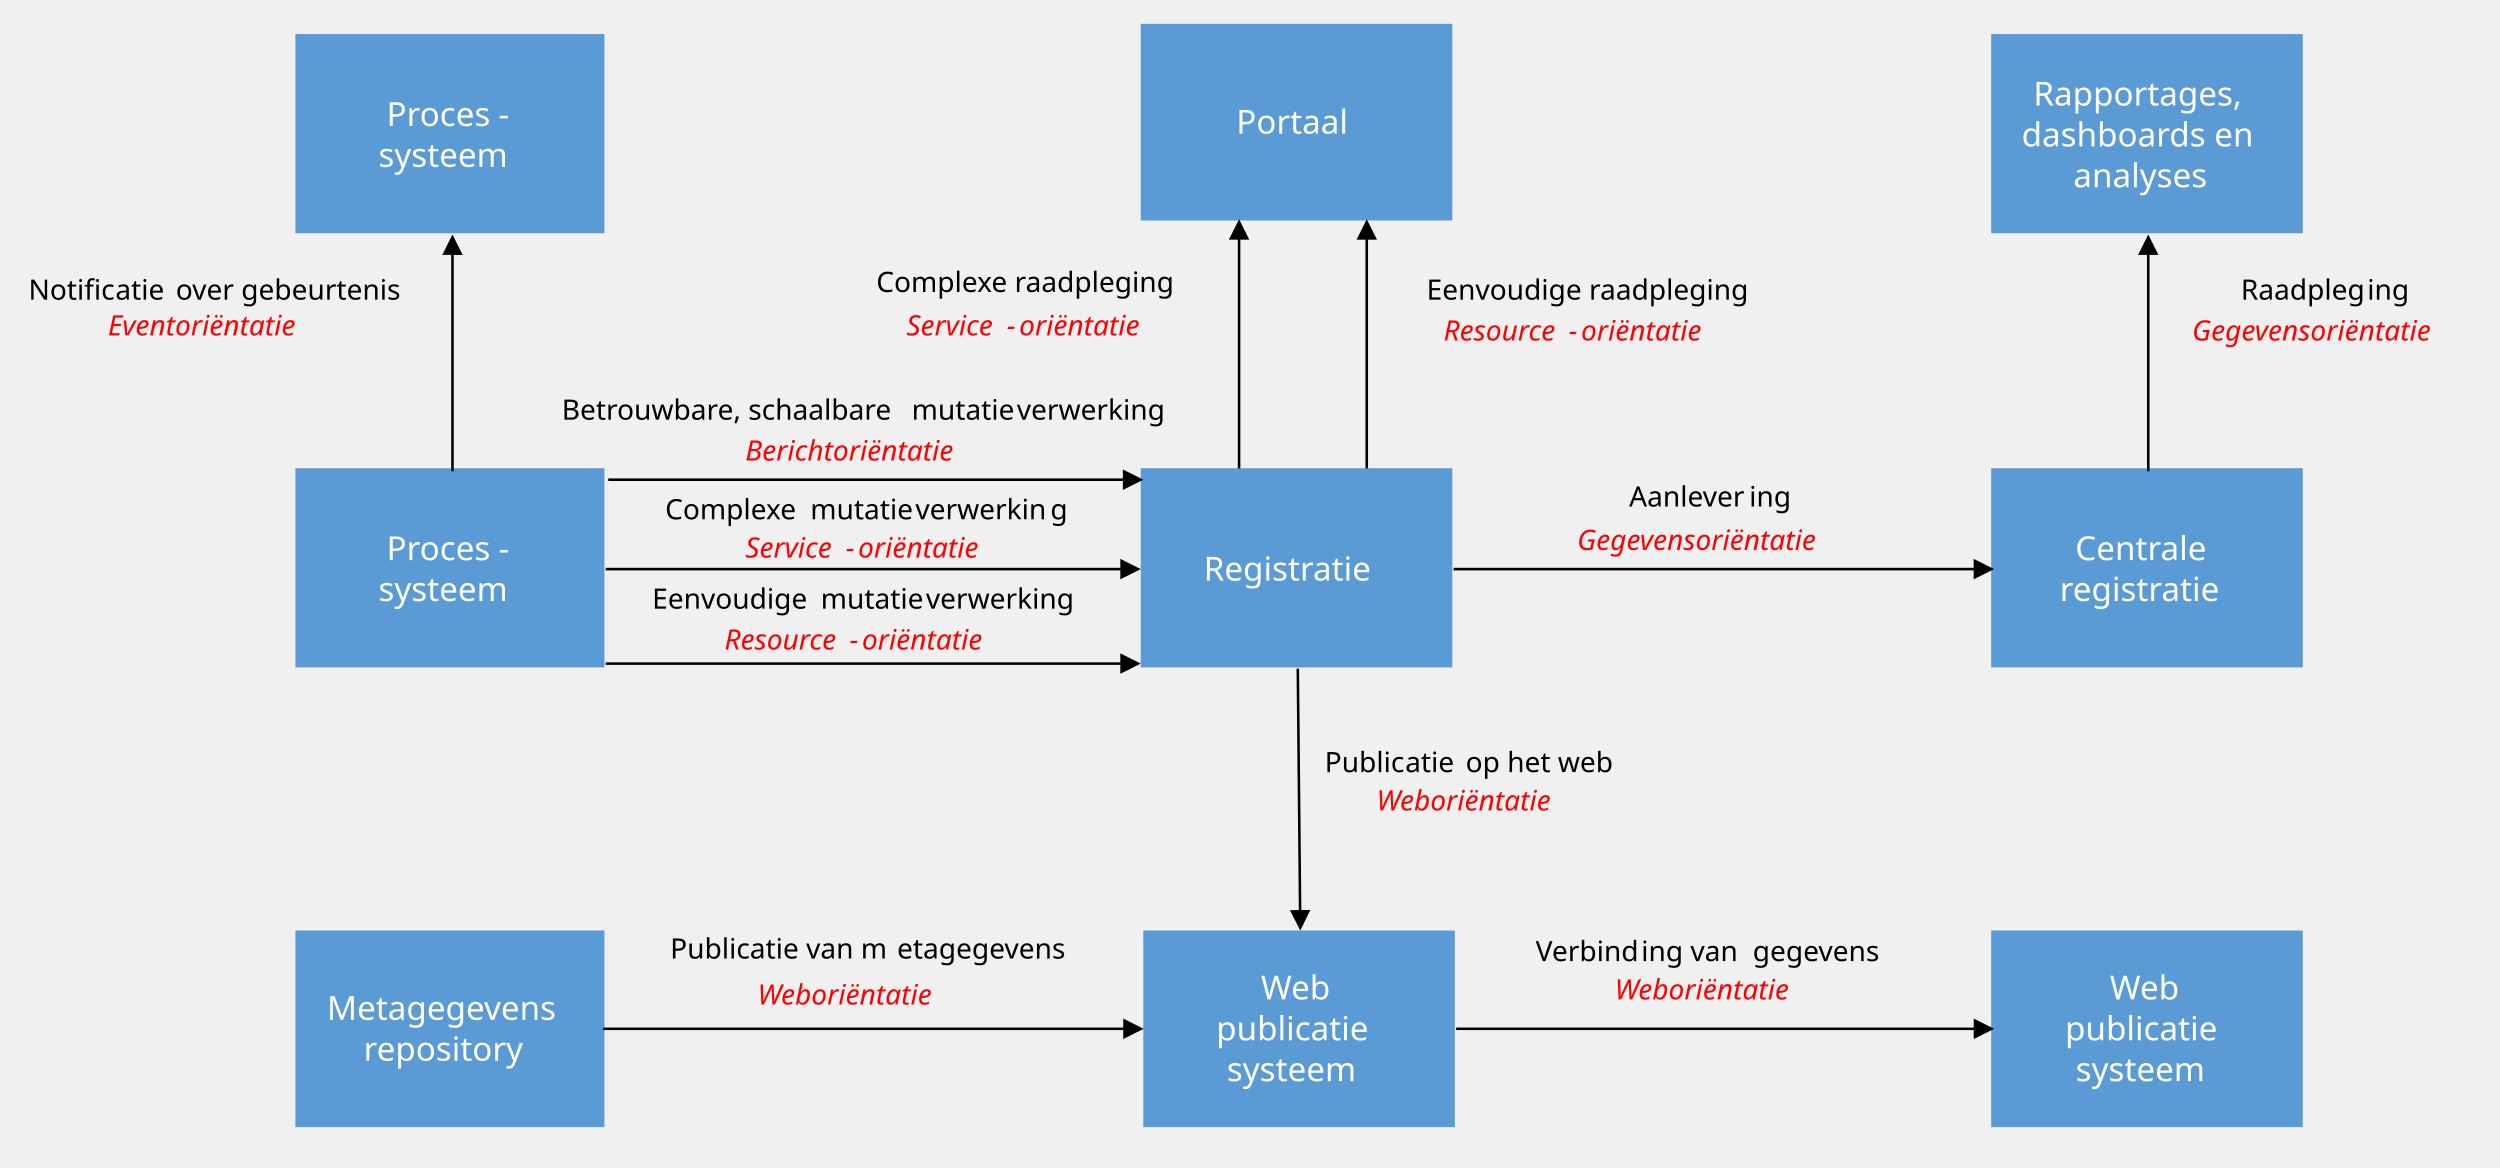
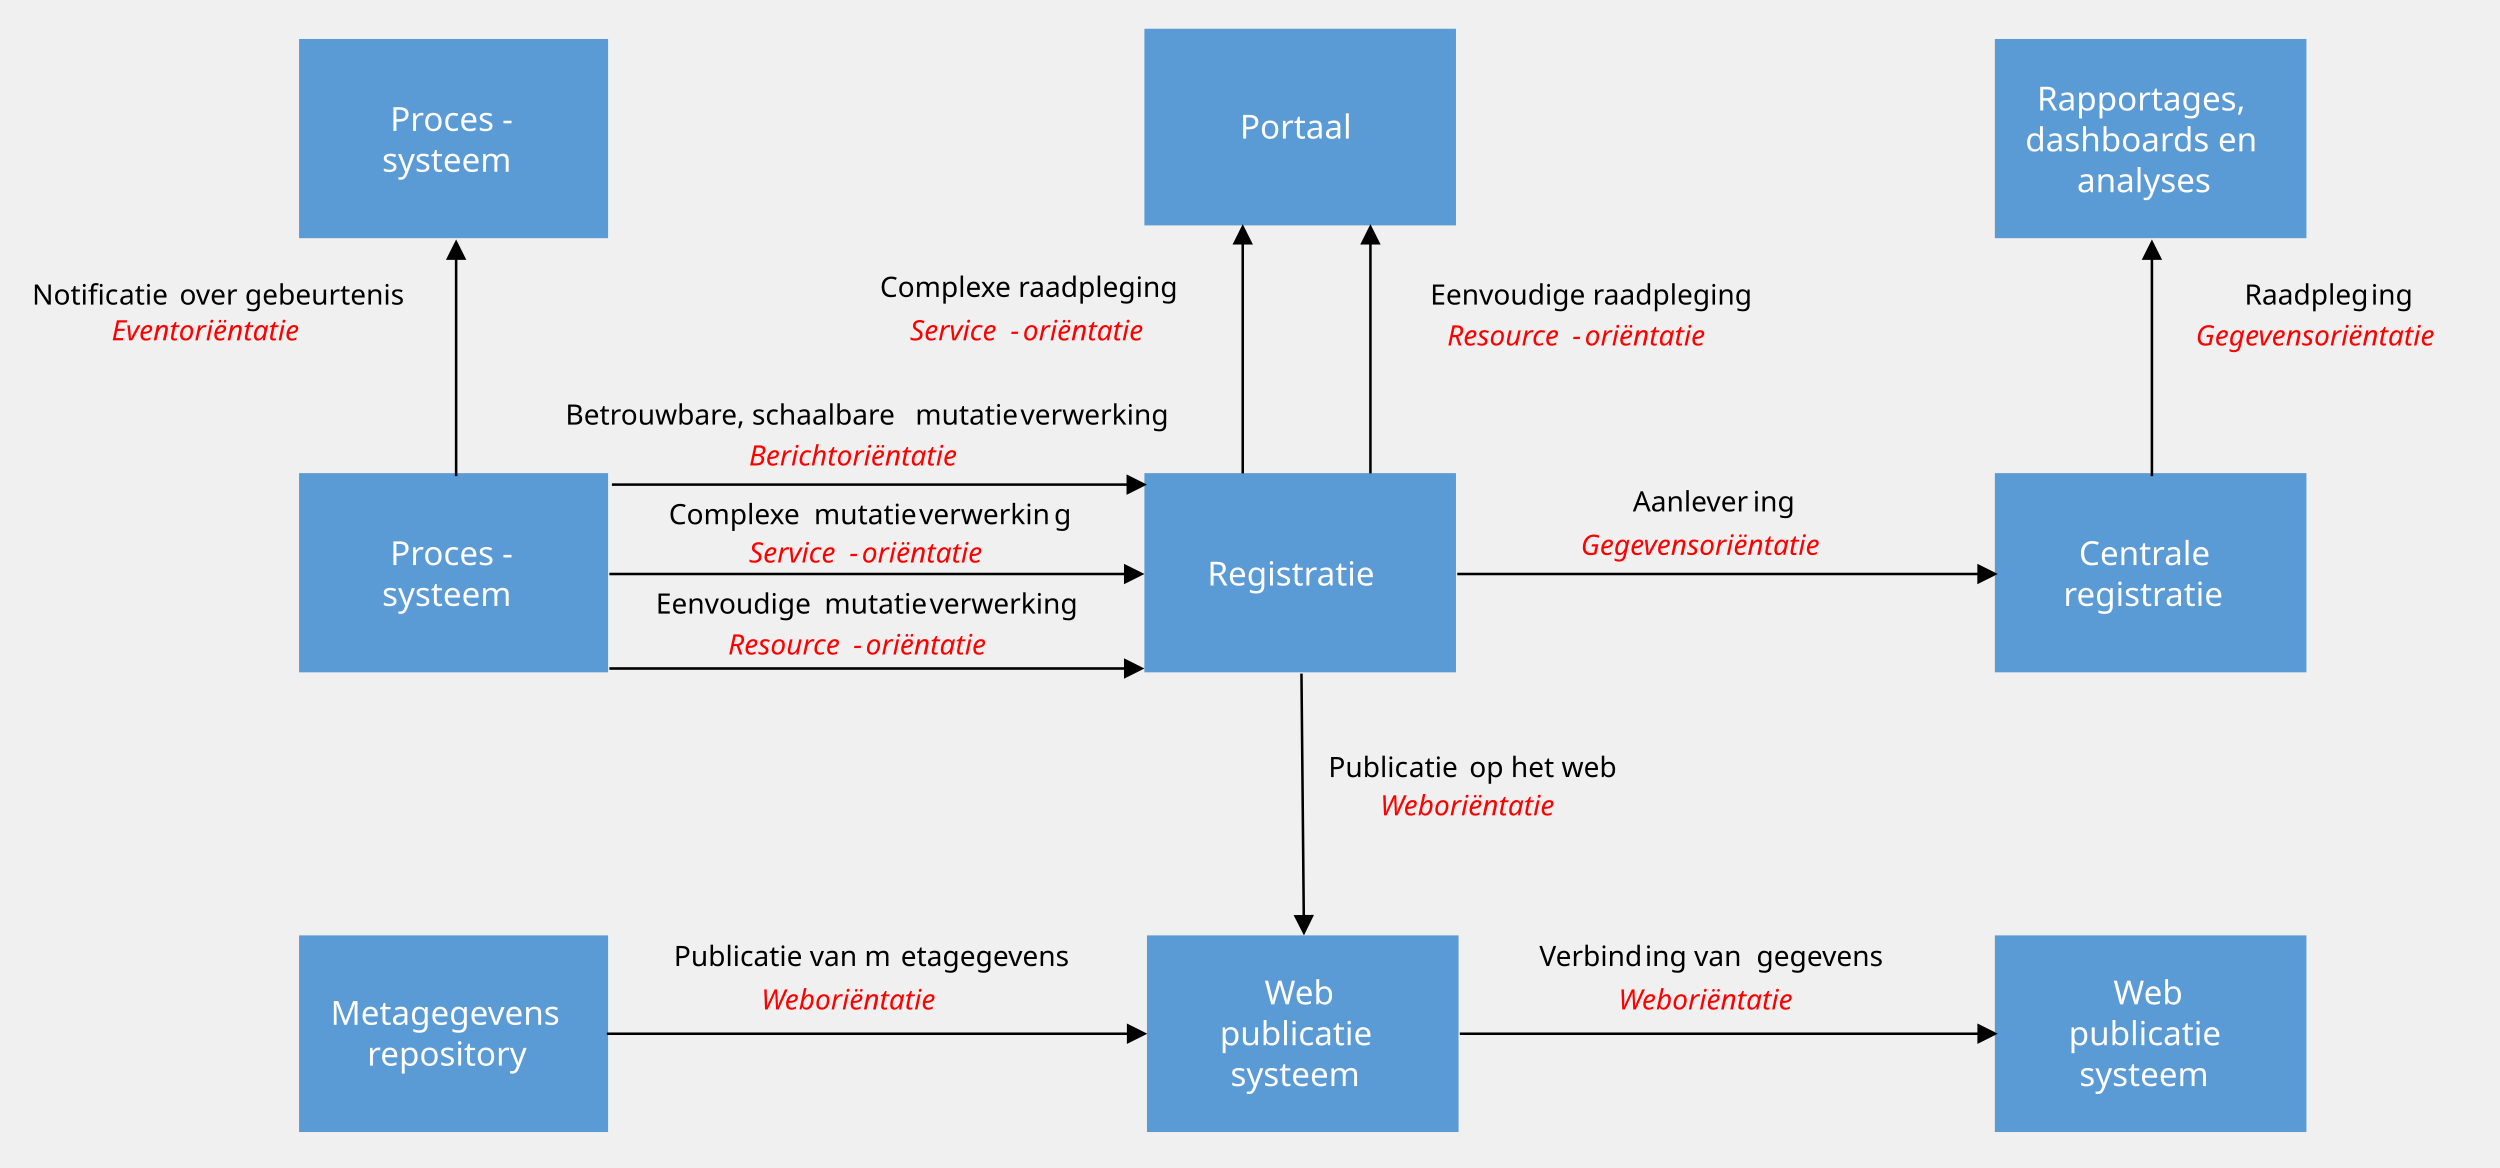
<svg xmlns="http://www.w3.org/2000/svg" width="259mm" height="121mm" viewBox="0 0 259 121" version="1.1" id="svg1">
  <defs id="defs1" />
  <g id="layer1">
-     <g transform="matrix(0.2645833,0,0,0.2645833,-31.04406,-50.44703)" id="g67">
+     <g transform="matrix(0.2645833,0,0,0.2645833,-30.66453,-49.93785)" id="g67">
      <rect x="564" y="374" width="122" height="78" fill="#5b9bd5" id="rect1" />
      <text fill="#ffffff" font-family="Verdana, Verdana_MSFontService, sans-serif" font-weight="400" font-size="13px" transform="translate(588.649,418)" id="text1">Registratie</text>
      <rect x="897" y="374" width="122" height="78" fill="#5b9bd5" id="rect2" />
      <text fill="#ffffff" font-family="Verdana, Verdana_MSFontService, sans-serif" font-weight="400" font-size="13px" transform="translate(929.917,410)" id="text2">Centrale</text>
      <text fill="#ffffff" font-family="Verdana, Verdana_MSFontService, sans-serif" font-weight="400" font-size="13px" transform="translate(923.837,426)" id="text3">registratie</text>
      <rect x="564" y="200" width="122" height="77" fill="#5b9bd5" id="rect3" />
      <text fill="#ffffff" font-family="Verdana, Verdana_MSFontService, sans-serif" font-weight="400" font-size="13px" transform="translate(601.399,243)" id="text4">Portaal</text>
      <rect x="233" y="374" width="121" height="78" fill="#5b9bd5" id="rect4" />
      <text fill="#ffffff" font-family="Verdana, Verdana_MSFontService, sans-serif" font-weight="400" font-size="13px" transform="translate(268.681,410)" id="text5">Proces</text>
      <text fill="#ffffff" font-family="Verdana, Verdana_MSFontService, sans-serif" font-weight="400" font-size="13px" transform="translate(312.515,410)" id="text6">-</text>
      <text fill="#ffffff" font-family="Verdana, Verdana_MSFontService, sans-serif" font-weight="400" font-size="13px" transform="translate(265.515,426)" id="text7">systeem</text>
      <path d="m 652,374.107 v -90.94 h 1 v 90.94 z m -3.5,-89.607 4,-8 4,8 z" id="path7" />
      <text font-family="Verdana, Verdana_MSFontService, sans-serif" font-weight="400" font-size="11px" transform="translate(675.927,308)" id="text8">Eenvoudige raadpleging</text>
      <rect x="233" y="204" width="121" height="78" fill="#5b9bd5" id="rect8" />
      <text fill="#ffffff" font-family="Verdana, Verdana_MSFontService, sans-serif" font-weight="400" font-size="13px" transform="translate(268.681,240)" id="text9">Proces</text>
      <text fill="#ffffff" font-family="Verdana, Verdana_MSFontService, sans-serif" font-weight="400" font-size="13px" transform="translate(312.515,240)" id="text10">-</text>
      <text fill="#ffffff" font-family="Verdana, Verdana_MSFontService, sans-serif" font-weight="400" font-size="13px" transform="translate(265.515,256)" id="text11">systeem</text>
      <path d="M 0.5,-5.66354e-7 0.5,86.02 h -1 L -0.5,5.66354e-7 Z M 4,84.687 l -4,8 -4,-8 z" transform="matrix(1,0,0,-1,294.5,375.187)" id="path11" />
      <text font-family="Verdana, Verdana_MSFontService, sans-serif" font-weight="400" font-size="11px" transform="translate(128.49,308)" id="text12">Notific</text>
      <text font-family="Verdana, Verdana_MSFontService, sans-serif" font-weight="400" font-size="11px" transform="translate(162.49,308)" id="text13">atie</text>
      <text font-family="Verdana, Verdana_MSFontService, sans-serif" font-weight="400" font-size="11px" transform="translate(186.157,308)" id="text14">over gebeurtenis</text>
      <path d="m 686.5,413 h 204.973 v 1 H 686.5 Z m 203.64,-3.5 8,4 -8,4 z" id="path14" />
      <text font-family="Verdana, Verdana_MSFontService, sans-serif" font-weight="400" font-size="11px" transform="translate(755.241,389)" id="text15">Aanlever</text>
      <text font-family="Verdana, Verdana_MSFontService, sans-serif" font-weight="400" font-size="11px" transform="translate(802.241,389)" id="text16">ing</text>
      <text fill="#ff0000" font-family="Verdana, Verdana_MSFontService, sans-serif" font-style="italic" font-weight="400" font-size="11px" transform="translate(159.568,322)" id="text17">Eventoriëntatie</text>
      <text fill="#ff0000" font-family="Verdana, Verdana_MSFontService, sans-serif" font-style="italic" font-weight="400" font-size="11px" transform="translate(734.877,406)" id="text18">Gegevensoriëntatie</text>
      <text fill="#ff0000" font-family="Verdana, Verdana_MSFontService, sans-serif" font-style="italic" font-weight="400" font-size="11px" transform="translate(682.557,324)" id="text19">Resource</text>
      <text fill="#ff0000" font-family="Verdana, Verdana_MSFontService, sans-serif" font-style="italic" font-weight="400" font-size="11px" transform="translate(731.557,324)" id="text20">-</text>
      <text fill="#ff0000" font-family="Verdana, Verdana_MSFontService, sans-serif" font-style="italic" font-weight="400" font-size="11px" transform="translate(736.391,324)" id="text21">oriëntatie</text>
      <rect x="565" y="555" width="122" height="77" fill="#5b9bd5" id="rect21" />
      <text fill="#ffffff" font-family="Verdana, Verdana_MSFontService, sans-serif" font-weight="400" font-size="13px" transform="translate(611.04,582)" id="text22">Web</text>
      <text fill="#ffffff" font-family="Verdana, Verdana_MSFontService, sans-serif" font-weight="400" font-size="13px" transform="translate(593.54,598)" id="text23">publicatie</text>
      <text fill="#ffffff" font-family="Verdana, Verdana_MSFontService, sans-serif" font-weight="400" font-size="13px" transform="translate(597.707,614)" id="text24">systeem</text>
      <path d="m 355.5,378 h 202.837 v 1 H 355.5 Z m 201.504,-3.5 8,4 -8,4 z" id="path24" />
      <text font-family="Verdana, Verdana_MSFontService, sans-serif" font-weight="400" font-size="11px" transform="translate(337.296,355)" id="text25">Betrouwbare, schaalbare</text>
      <text font-family="Verdana, Verdana_MSFontService, sans-serif" font-weight="400" font-size="11px" transform="translate(474.296,355)" id="text26">mutatie</text>
      <text font-family="Verdana, Verdana_MSFontService, sans-serif" font-weight="400" font-size="11px" transform="translate(515.463,355)" id="text27">verwerking</text>
      <text fill="#ff0000" font-family="Verdana, Verdana_MSFontService, sans-serif" font-style="italic" font-weight="400" font-size="11px" transform="translate(409.158,371)" id="text28">Berichtoriëntatie</text>
      <text font-family="Verdana, Verdana_MSFontService, sans-serif" font-weight="400" font-size="11px" transform="translate(460.442,305)" id="text29">Complexe raadpleging</text>
      <text fill="#ff0000" font-family="Verdana, Verdana_MSFontService, sans-serif" font-style="italic" font-weight="400" font-size="11px" transform="translate(472.216,322)" id="text30">Service</text>
      <text fill="#ff0000" font-family="Verdana, Verdana_MSFontService, sans-serif" font-style="italic" font-weight="400" font-size="11px" transform="translate(511.549,322)" id="text31">-</text>
      <text fill="#ff0000" font-family="Verdana, Verdana_MSFontService, sans-serif" font-style="italic" font-weight="400" font-size="11px" transform="translate(516.383,322)" id="text32">oriëntatie</text>
      <rect x="233" y="555" width="121" height="77" fill="#5b9bd5" id="rect32" />
      <text fill="#ffffff" font-family="Verdana, Verdana_MSFontService, sans-serif" font-weight="400" font-size="13px" transform="translate(245.348,590)" id="text33">Metagegevens</text>
      <text fill="#ffffff" font-family="Verdana, Verdana_MSFontService, sans-serif" font-weight="400" font-size="13px" transform="translate(259.681,606)" id="text34">repository</text>
-       <text font-family="Verdana, Verdana_MSFontService, sans-serif" font-weight="400" font-size="11px" transform="translate(379.748,566)" id="text35">Publicatie van m</text>
-       <text font-family="Verdana, Verdana_MSFontService, sans-serif" font-weight="400" font-size="11px" transform="translate(468.581,566)" id="text36">etagegevens</text>
+       <text font-family="Verdana, Verdana_MSFontService, sans-serif" font-weight="400" font-size="11px" transform="translate(379.748,567)" id="text35">Publicatie van m</text>
+       <text font-family="Verdana, Verdana_MSFontService, sans-serif" font-weight="400" font-size="11px" transform="translate(468.581,567)" id="text36">etagegevens</text>
      <text fill="#ff0000" font-family="Verdana, Verdana_MSFontService, sans-serif" font-style="italic" font-weight="400" font-size="11px" transform="translate(413.956,584)" id="text37">Weboriëntatie</text>
      <path d="m 602,374.107 v -90.94 h 1 v 90.94 z m -3.5,-89.607 4,-8 4,8 z" id="path37" />
      <path d="m 353.5,593 h 204.973 v 1 H 353.5 Z m 203.64,-3.5 8,4 -8,4 z" id="path38" />
      <text font-family="Verdana, Verdana_MSFontService, sans-serif" font-weight="400" font-size="11px" transform="translate(372.695,429)" id="text38">Eenvoudige</text>
      <text font-family="Verdana, Verdana_MSFontService, sans-serif" font-weight="400" font-size="11px" transform="translate(438.695,429)" id="text39">mutatie</text>
      <text font-family="Verdana, Verdana_MSFontService, sans-serif" font-weight="400" font-size="11px" transform="translate(479.862,429)" id="text40">verwerking</text>
      <text fill="#ff0000" font-family="Verdana, Verdana_MSFontService, sans-serif" font-style="italic" font-weight="400" font-size="11px" transform="translate(400.996,445)" id="text41">Resource</text>
      <text fill="#ff0000" font-family="Verdana, Verdana_MSFontService, sans-serif" font-style="italic" font-weight="400" font-size="11px" transform="translate(449.996,445)" id="text42">-</text>
      <text fill="#ff0000" font-family="Verdana, Verdana_MSFontService, sans-serif" font-style="italic" font-weight="400" font-size="11px" transform="translate(454.829,445)" id="text43">oriëntatie</text>
      <path d="m 354.5,450 h 202.837 v 1 H 354.5 Z m 201.504,-3.5 8,4 -8,4 z" id="path43" />
      <rect x="897" y="204" width="122" height="78" fill="#5b9bd5" id="rect43" />
      <text fill="#ffffff" font-family="Verdana, Verdana_MSFontService, sans-serif" font-weight="400" font-size="13px" transform="translate(913.507,232)" id="text44">Rapportages,</text>
      <text fill="#ffffff" font-family="Verdana, Verdana_MSFontService, sans-serif" font-weight="400" font-size="13px" transform="translate(908.92,248)" id="text45">dashboards en</text>
      <text fill="#ffffff" font-family="Verdana, Verdana_MSFontService, sans-serif" font-weight="400" font-size="13px" transform="translate(929.173,264)" id="text46">analyses</text>
      <path d="M 0.5,-5.66354e-7 0.5,86.02 h -1 L -0.5,5.66354e-7 Z M 4,84.687 l -4,8 -4,-8 z" transform="matrix(1,0,0,-1,958.5,375.187)" id="path46" />
      <text font-family="Verdana, Verdana_MSFontService, sans-serif" font-weight="400" font-size="11px" transform="translate(994.75,308)" id="text47">Raadpleg</text>
      <text font-family="Verdana, Verdana_MSFontService, sans-serif" font-weight="400" font-size="11px" transform="translate(1044.25,308)" id="text48">ing</text>
      <text fill="#ff0000" font-family="Verdana, Verdana_MSFontService, sans-serif" font-style="italic" font-weight="400" font-size="11px" transform="translate(975.649,324)" id="text49">Gegevensoriëntatie</text>
      <text font-family="Verdana, Verdana_MSFontService, sans-serif" font-weight="400" font-size="11px" transform="translate(377.771,394)" id="text50">Complexe</text>
      <text font-family="Verdana, Verdana_MSFontService, sans-serif" font-weight="400" font-size="11px" transform="translate(434.604,394)" id="text51">mutatie</text>
      <text font-family="Verdana, Verdana_MSFontService, sans-serif" font-weight="400" font-size="11px" transform="translate(475.771,394)" id="text52">verwerkin</text>
      <text font-family="Verdana, Verdana_MSFontService, sans-serif" font-weight="400" font-size="11px" transform="translate(528.604,394)" id="text53">g</text>
      <text fill="#ff0000" font-family="Verdana, Verdana_MSFontService, sans-serif" font-style="italic" font-weight="400" font-size="11px" transform="translate(409.158,409)" id="text54">Service</text>
      <text fill="#ff0000" font-family="Verdana, Verdana_MSFontService, sans-serif" font-style="italic" font-weight="400" font-size="11px" transform="translate(448.491,409)" id="text55">-</text>
      <text fill="#ff0000" font-family="Verdana, Verdana_MSFontService, sans-serif" font-style="italic" font-weight="400" font-size="11px" transform="translate(453.325,409)" id="text56">oriëntatie</text>
      <path d="m 354.5,413 h 202.837 v 1 H 354.5 Z m 201.504,-3.5 8,4 -8,4 z" id="path56" />
      <path d="m 626,452.495 0.911,95.839 -1,0.01 L 625,452.505 Z m 4.398,94.473 -3.923,8.038 -4.076,-7.962 z" id="path57" />
      <text fill="#ff0000" font-family="Verdana, Verdana_MSFontService, sans-serif" font-style="italic" font-weight="400" font-size="11px" transform="translate(656.318,508)" id="text57">Weboriëntatie</text>
      <text font-family="Verdana, Verdana_MSFontService, sans-serif" font-weight="400" font-size="11px" transform="translate(636.034,493)" id="text58">Public</text>
      <text font-family="Verdana, Verdana_MSFontService, sans-serif" font-weight="400" font-size="11px" transform="translate(667.534,493)" id="text59">atie</text>
      <text font-family="Verdana, Verdana_MSFontService, sans-serif" font-weight="400" font-size="11px" transform="translate(691.201,493)" id="text60">op het web</text>
      <rect x="897" y="555" width="122" height="77" fill="#5b9bd5" id="rect60" />
      <text fill="#ffffff" font-family="Verdana, Verdana_MSFontService, sans-serif" font-weight="400" font-size="13px" transform="translate(943.42,582)" id="text61">Web</text>
      <text fill="#ffffff" font-family="Verdana, Verdana_MSFontService, sans-serif" font-weight="400" font-size="13px" transform="translate(925.92,598)" id="text62">publicatie</text>
      <text fill="#ffffff" font-family="Verdana, Verdana_MSFontService, sans-serif" font-weight="400" font-size="13px" transform="translate(930.086,614)" id="text63">systeem</text>
      <path d="m 687.5,593 h 203.999 v 1 H 687.5 Z m 202.665,-3.5 8,4 -8,4 z" id="path63" />
-       <text fill="#ff0000" font-family="Verdana, Verdana_MSFontService, sans-serif" font-style="italic" font-weight="400" font-size="11px" transform="translate(749.603,582)" id="text64">Weboriëntatie</text>
+       <text fill="#ff0000" font-family="Verdana, Verdana_MSFontService, sans-serif" font-style="italic" font-weight="400" font-size="11px" transform="translate(749.603,584)" id="text64">Weboriëntatie</text>
      <text font-family="Verdana, Verdana_MSFontService, sans-serif" font-weight="400" font-size="11px" transform="translate(718.637,567)" id="text65">Verbind</text>
      <text font-family="Verdana, Verdana_MSFontService, sans-serif" font-weight="400" font-size="11px" transform="translate(759.97,567)" id="text66">ing van</text>
      <text font-family="Verdana, Verdana_MSFontService, sans-serif" font-weight="400" font-size="11px" transform="translate(803.637,567)" id="text67">gegevens</text>
    </g>
  </g>
</svg>
